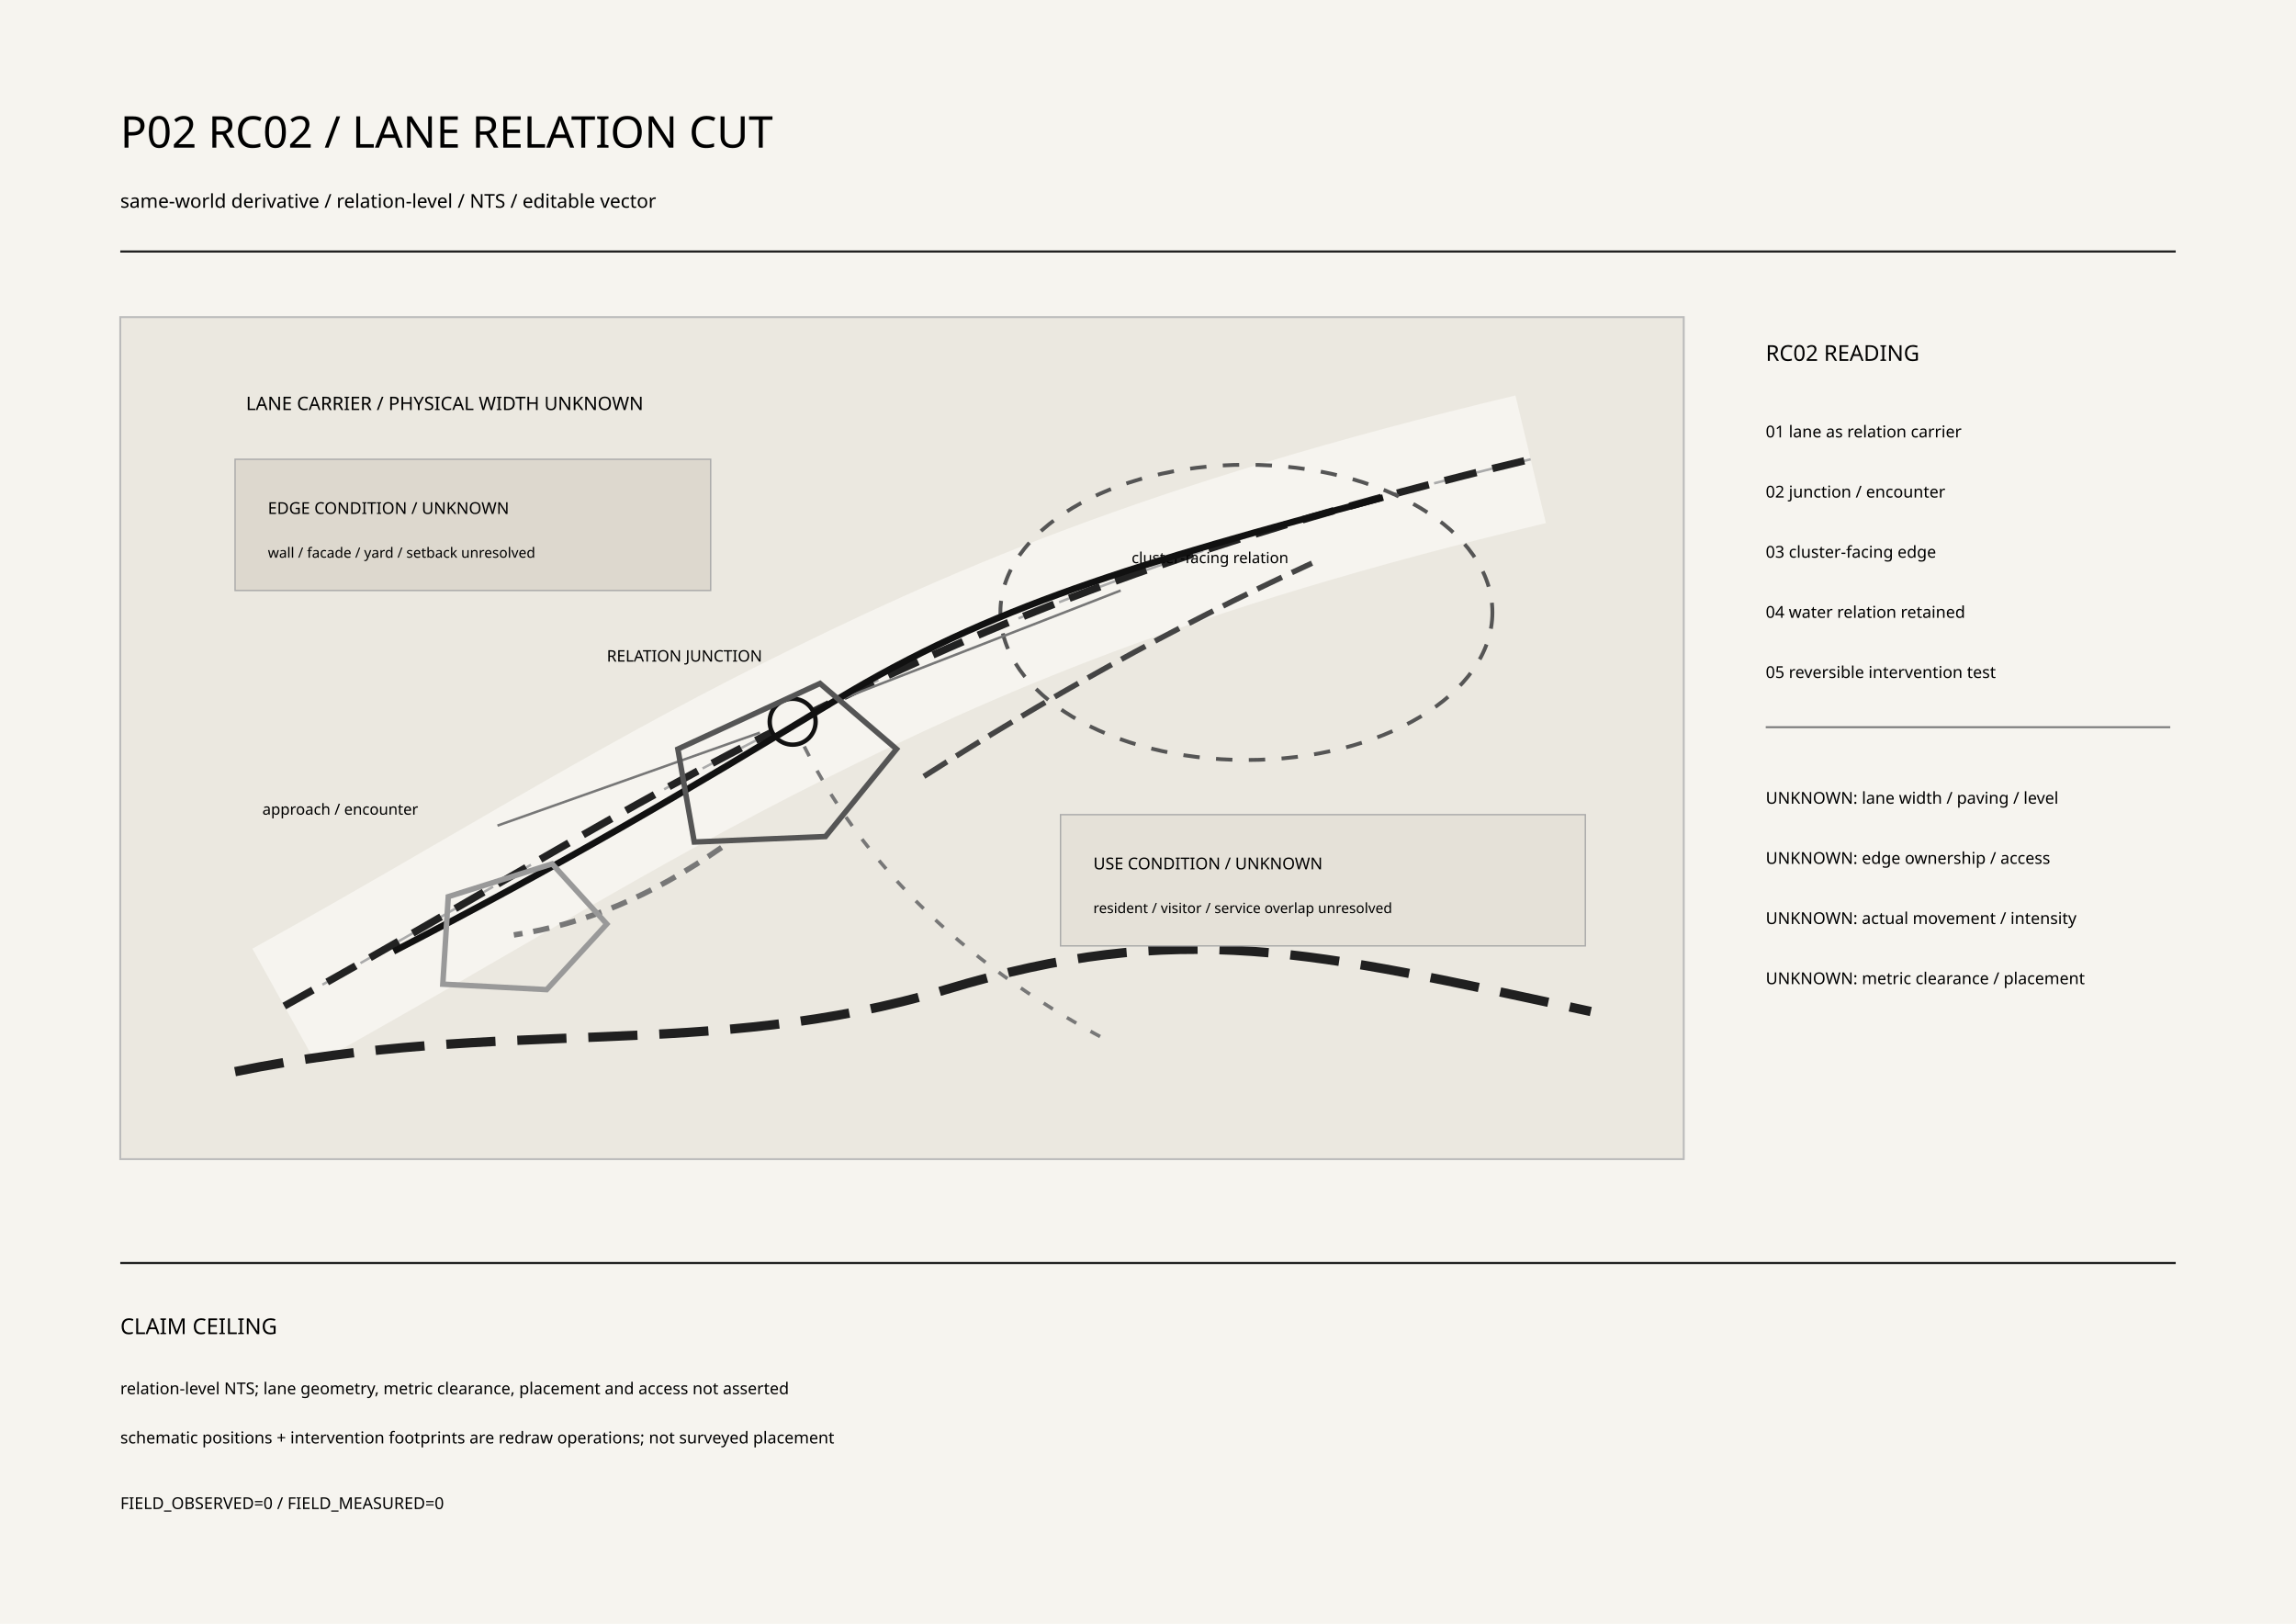
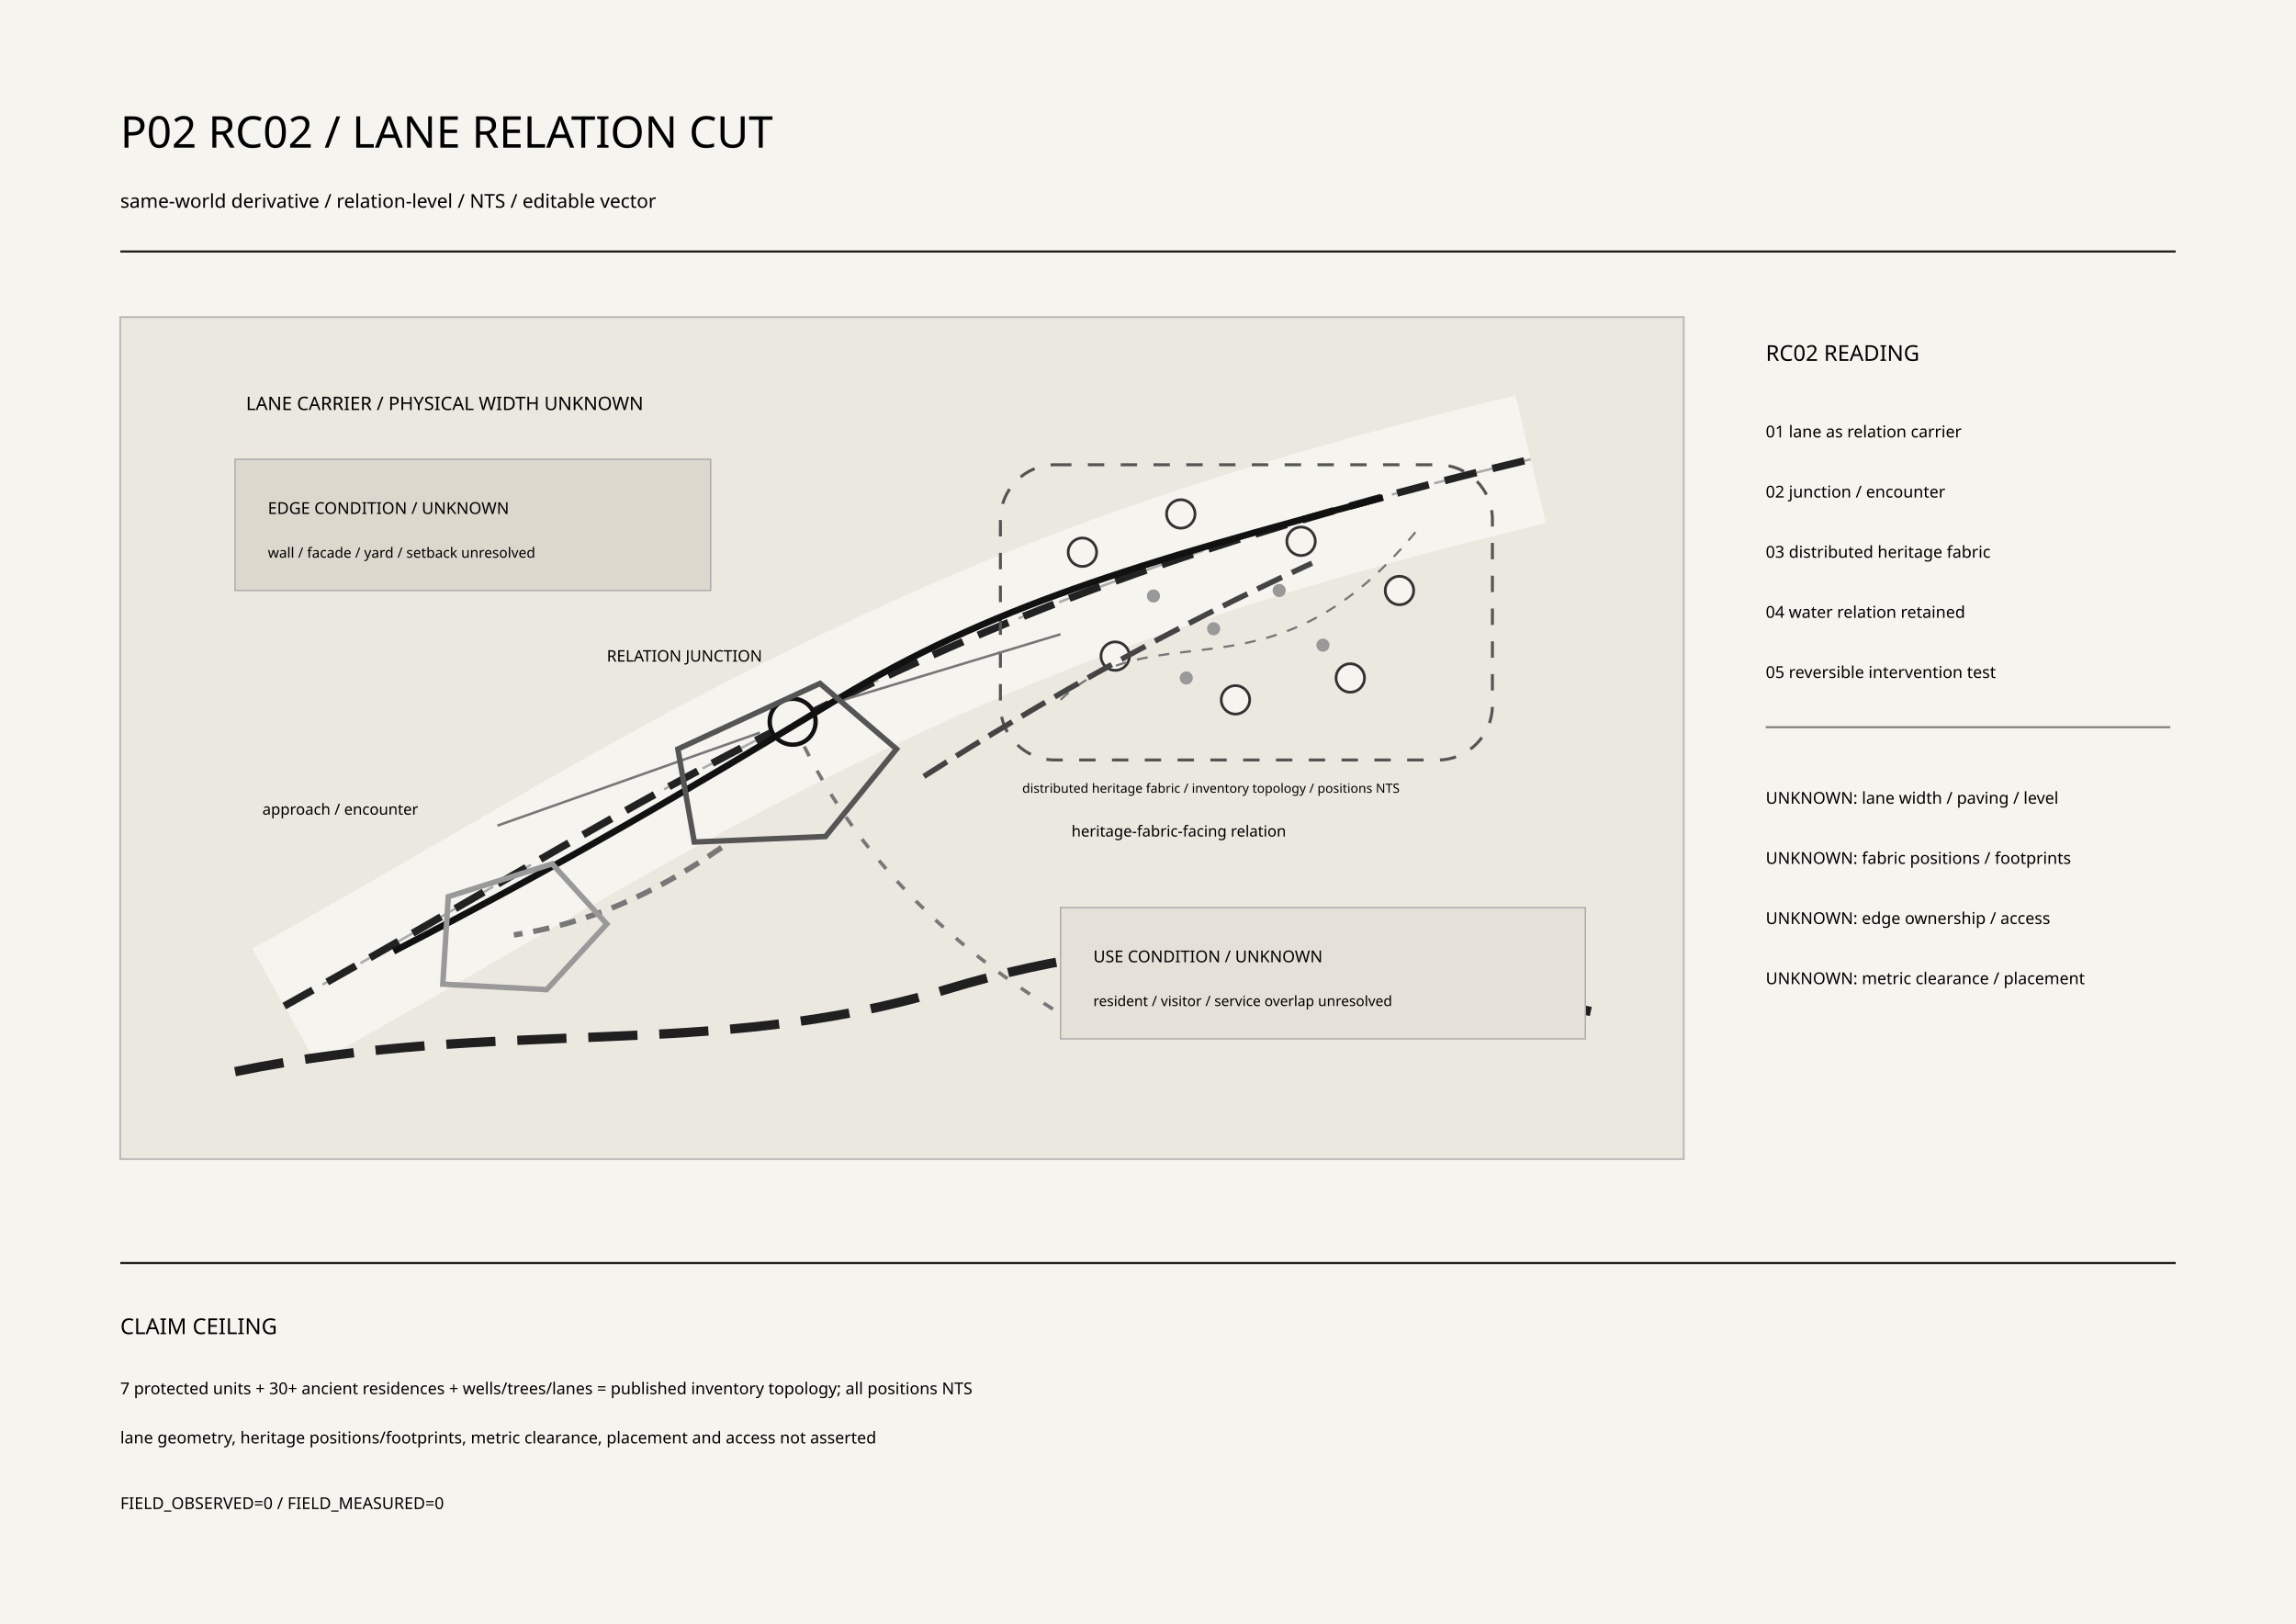
<svg xmlns="http://www.w3.org/2000/svg" width="420mm" height="297mm" viewBox="0 0 420 297">
  <rect width="420" height="297" fill="#f6f4ef" />
  <g id="L00-FRAME" font-family="sans-serif">
    <text x="22" y="27" font-size="8">P02 RC02 / LANE RELATION CUT</text>
    <text x="22" y="38" font-size="3.5">same-world derivative / relation-level / NTS / editable vector</text>
    <line x1="22" y1="46" x2="398" y2="46" stroke="#222" stroke-width="0.4" />
  </g>
  <g id="L08-CUT-FIELD">
    <rect x="22" y="58" width="286" height="154" fill="#ebe8e0" stroke="#bbb" stroke-width="0.35" />
    <path d="M52 184 C88 164 113 148 145 132 S213 100 280 84" fill="none" stroke="#f6f4ef" stroke-width="24" />
    <path d="M52 184 C88 164 113 148 145 132 S213 100 280 84" fill="none" stroke="#aaa" stroke-width="0.45" stroke-dasharray="4 4" />
  </g>
  <g id="L10-RELATIONS" fill="none">
    <path id="REL-ROUTE-PRIMARY-01" d="M52 184 C88 164 113 148 145 132 S213 100 280 84" stroke="#222" stroke-width="1.35" stroke-dasharray="6 3" />
    <path id="REL-ROUTE-SECONDARY-01" d="M145 132 C156 157 176 176 202 190" stroke="#777" stroke-width="0.65" stroke-dasharray="2 3" />
    <path id="REL-WATER-01" d="M43 196 C92 186 130 194 173 181 S240 174 291 185" stroke="#202020" stroke-width="1.7" stroke-dasharray="9 4" />
-     <ellipse id="REL-CLUSTER-01" cx="228" cy="112" rx="45" ry="27" stroke="#555" stroke-width="0.7" stroke-dasharray="3 3" />
+   </g>
+   <g id="L11-HERITAGE-FABRIC" font-family="sans-serif">
+     <rect id="RC02-HERITAGE-FABRIC-EXTENT-NTS" x="183" y="85" width="90" height="54" rx="10" fill="none" stroke="#555" stroke-width="0.55" stroke-dasharray="3 3" />
+     <g id="RC02-PROTECTED-UNITS-NTS" fill="#f6f4ef" stroke="#333" stroke-width="0.5">
+       <circle cx="198" cy="101" r="2.6" />
+       <circle cx="216" cy="94" r="2.6" />
+       <circle cx="238" cy="99" r="2.6" />
+       <circle cx="256" cy="108" r="2.6" />
+       <circle cx="247" cy="124" r="2.6" />
+       <circle cx="226" cy="128" r="2.6" />
+       <circle cx="204" cy="120" r="2.6" />
+     </g>
+     <g id="RC02-ANCIENT-RESIDENCE-FABRIC-NTS" fill="#999">
+       <circle cx="211" cy="109" r="1.2" />
+       <circle cx="222" cy="115" r="1.2" />
+       <circle cx="234" cy="108" r="1.2" />
+       <circle cx="242" cy="118" r="1.2" />
+       <circle cx="217" cy="124" r="1.2" />
+     </g>
+     <path id="RC02-LANE-WELL-TREE-FABRIC-NTS" d="M194 128 C212 111 233 130 260 96" fill="none" stroke="#777" stroke-width="0.4" stroke-dasharray="2 2" />
+     <text x="187" y="145" font-size="2.35">distributed heritage fabric / inventory topology / positions NTS</text>
  </g>
  <g id="L15-LANE" font-family="sans-serif">
    <text x="45" y="75" font-size="3.4">LANE CARRIER / PHYSICAL WIDTH UNKNOWN</text>
    <circle cx="145" cy="132" r="4.2" fill="#f6f4ef" stroke="#111" stroke-width="0.8" />
    <text x="111" y="121" font-size="2.9">RELATION JUNCTION</text>
    <path d="M91 151 L139 134" stroke="#777" stroke-width="0.45" />
    <text x="48" y="149" font-size="2.8">approach / encounter</text>
-     <path d="M151 129 L205 108" stroke="#777" stroke-width="0.45" />
-     <text x="207" y="103" font-size="2.8">cluster-facing relation</text>
+     <path d="M151 129 L194 116" stroke="#777" stroke-width="0.45" />
+     <text x="196" y="153" font-size="2.8">heritage-fabric-facing relation</text>
  </g>
  <g id="L18-INTERVENTION" fill="none">
    <path id="RC02-RESIDENT-INVARIANT" d="M72 174 C103 158 125 145 153 128 S208 103 253 91" stroke="#111" stroke-width="1.2" />
    <path id="RC02-DEPLOYED-LANE-FOOTPRINT" d="M124 137 L150 125 L164 137 L151 153 L127 154 Z" stroke="#555" />
    <path id="RC02-RETRACT-VECTOR" d="M132 155 C119 164 107 169 94 171" stroke="#777" stroke-dasharray="3 2" />
    <path id="RC02-RETRACTED-LANE-FOOTPRINT" d="M82 164 L101 158 L111 169 L100 181 L81 180 Z" stroke="#999" />
    <path id="RC02-CLEAR-RELATION" d="M169 142 C191 128 214 115 240 103" stroke="#444" stroke-dasharray="5 2" />
  </g>
  <g id="L20-STATE" font-family="sans-serif">
    <rect x="43" y="84" width="87" height="24" fill="#ddd8ce" stroke="#aaa" stroke-width="0.25" />
    <text x="49" y="94" font-size="3">EDGE CONDITION / UNKNOWN</text>
    <text x="49" y="102" font-size="2.6">wall / facade / yard / setback unresolved</text>
-     <rect x="194" y="149" width="96" height="24" fill="#e5e1d8" stroke="#aaa" stroke-width="0.25" />
-     <text x="200" y="159" font-size="3">USE CONDITION / UNKNOWN</text>
-     <text x="200" y="167" font-size="2.6">resident / visitor / service overlap unresolved</text>
+     <rect x="194" y="166" width="96" height="24" fill="#e5e1d8" stroke="#aaa" stroke-width="0.25" />
+     <text x="200" y="176" font-size="3">USE CONDITION / UNKNOWN</text>
+     <text x="200" y="184" font-size="2.6">resident / visitor / service overlap unresolved</text>
  </g>
  <g id="L30-READING" font-family="sans-serif">
    <text x="323" y="66" font-size="4">RC02 READING</text>
    <text x="323" y="80" font-size="3">01 lane as relation carrier</text>
    <text x="323" y="91" font-size="3">02 junction / encounter</text>
-     <text x="323" y="102" font-size="3">03 cluster-facing edge</text>
+     <text x="323" y="102" font-size="3">03 distributed heritage fabric</text>
    <text x="323" y="113" font-size="3">04 water relation retained</text>
    <text x="323" y="124" font-size="3">05 reversible intervention test</text>
    <line x1="323" y1="133" x2="397" y2="133" stroke="#777" stroke-width="0.35" />
    <text x="323" y="147" font-size="3">UNKNOWN: lane width / paving / level</text>
-     <text x="323" y="158" font-size="3">UNKNOWN: edge ownership / access</text>
-     <text x="323" y="169" font-size="3">UNKNOWN: actual movement / intensity</text>
+     <text x="323" y="158" font-size="3">UNKNOWN: fabric positions / footprints</text>
+     <text x="323" y="169" font-size="3">UNKNOWN: edge ownership / access</text>
    <text x="323" y="180" font-size="3">UNKNOWN: metric clearance / placement</text>
  </g>
  <g id="L40-CLAIM" font-family="sans-serif">
    <line x1="22" y1="231" x2="398" y2="231" stroke="#222" stroke-width="0.4" />
    <text x="22" y="244" font-size="4">CLAIM CEILING</text>
-     <text x="22" y="255" font-size="3">relation-level NTS; lane geometry, metric clearance, placement and access not asserted</text>
-     <text x="22" y="264" font-size="3">schematic positions + intervention footprints are redraw operations; not surveyed placement</text>
+     <text x="22" y="255" font-size="3">7 protected units + 30+ ancient residences + wells/trees/lanes = published inventory topology; all positions NTS</text>
+     <text x="22" y="264" font-size="3">lane geometry, heritage positions/footprints, metric clearance, placement and access not asserted</text>
    <text x="22" y="276" font-size="3">FIELD_OBSERVED=0 / FIELD_MEASURED=0</text>
  </g>
</svg>
